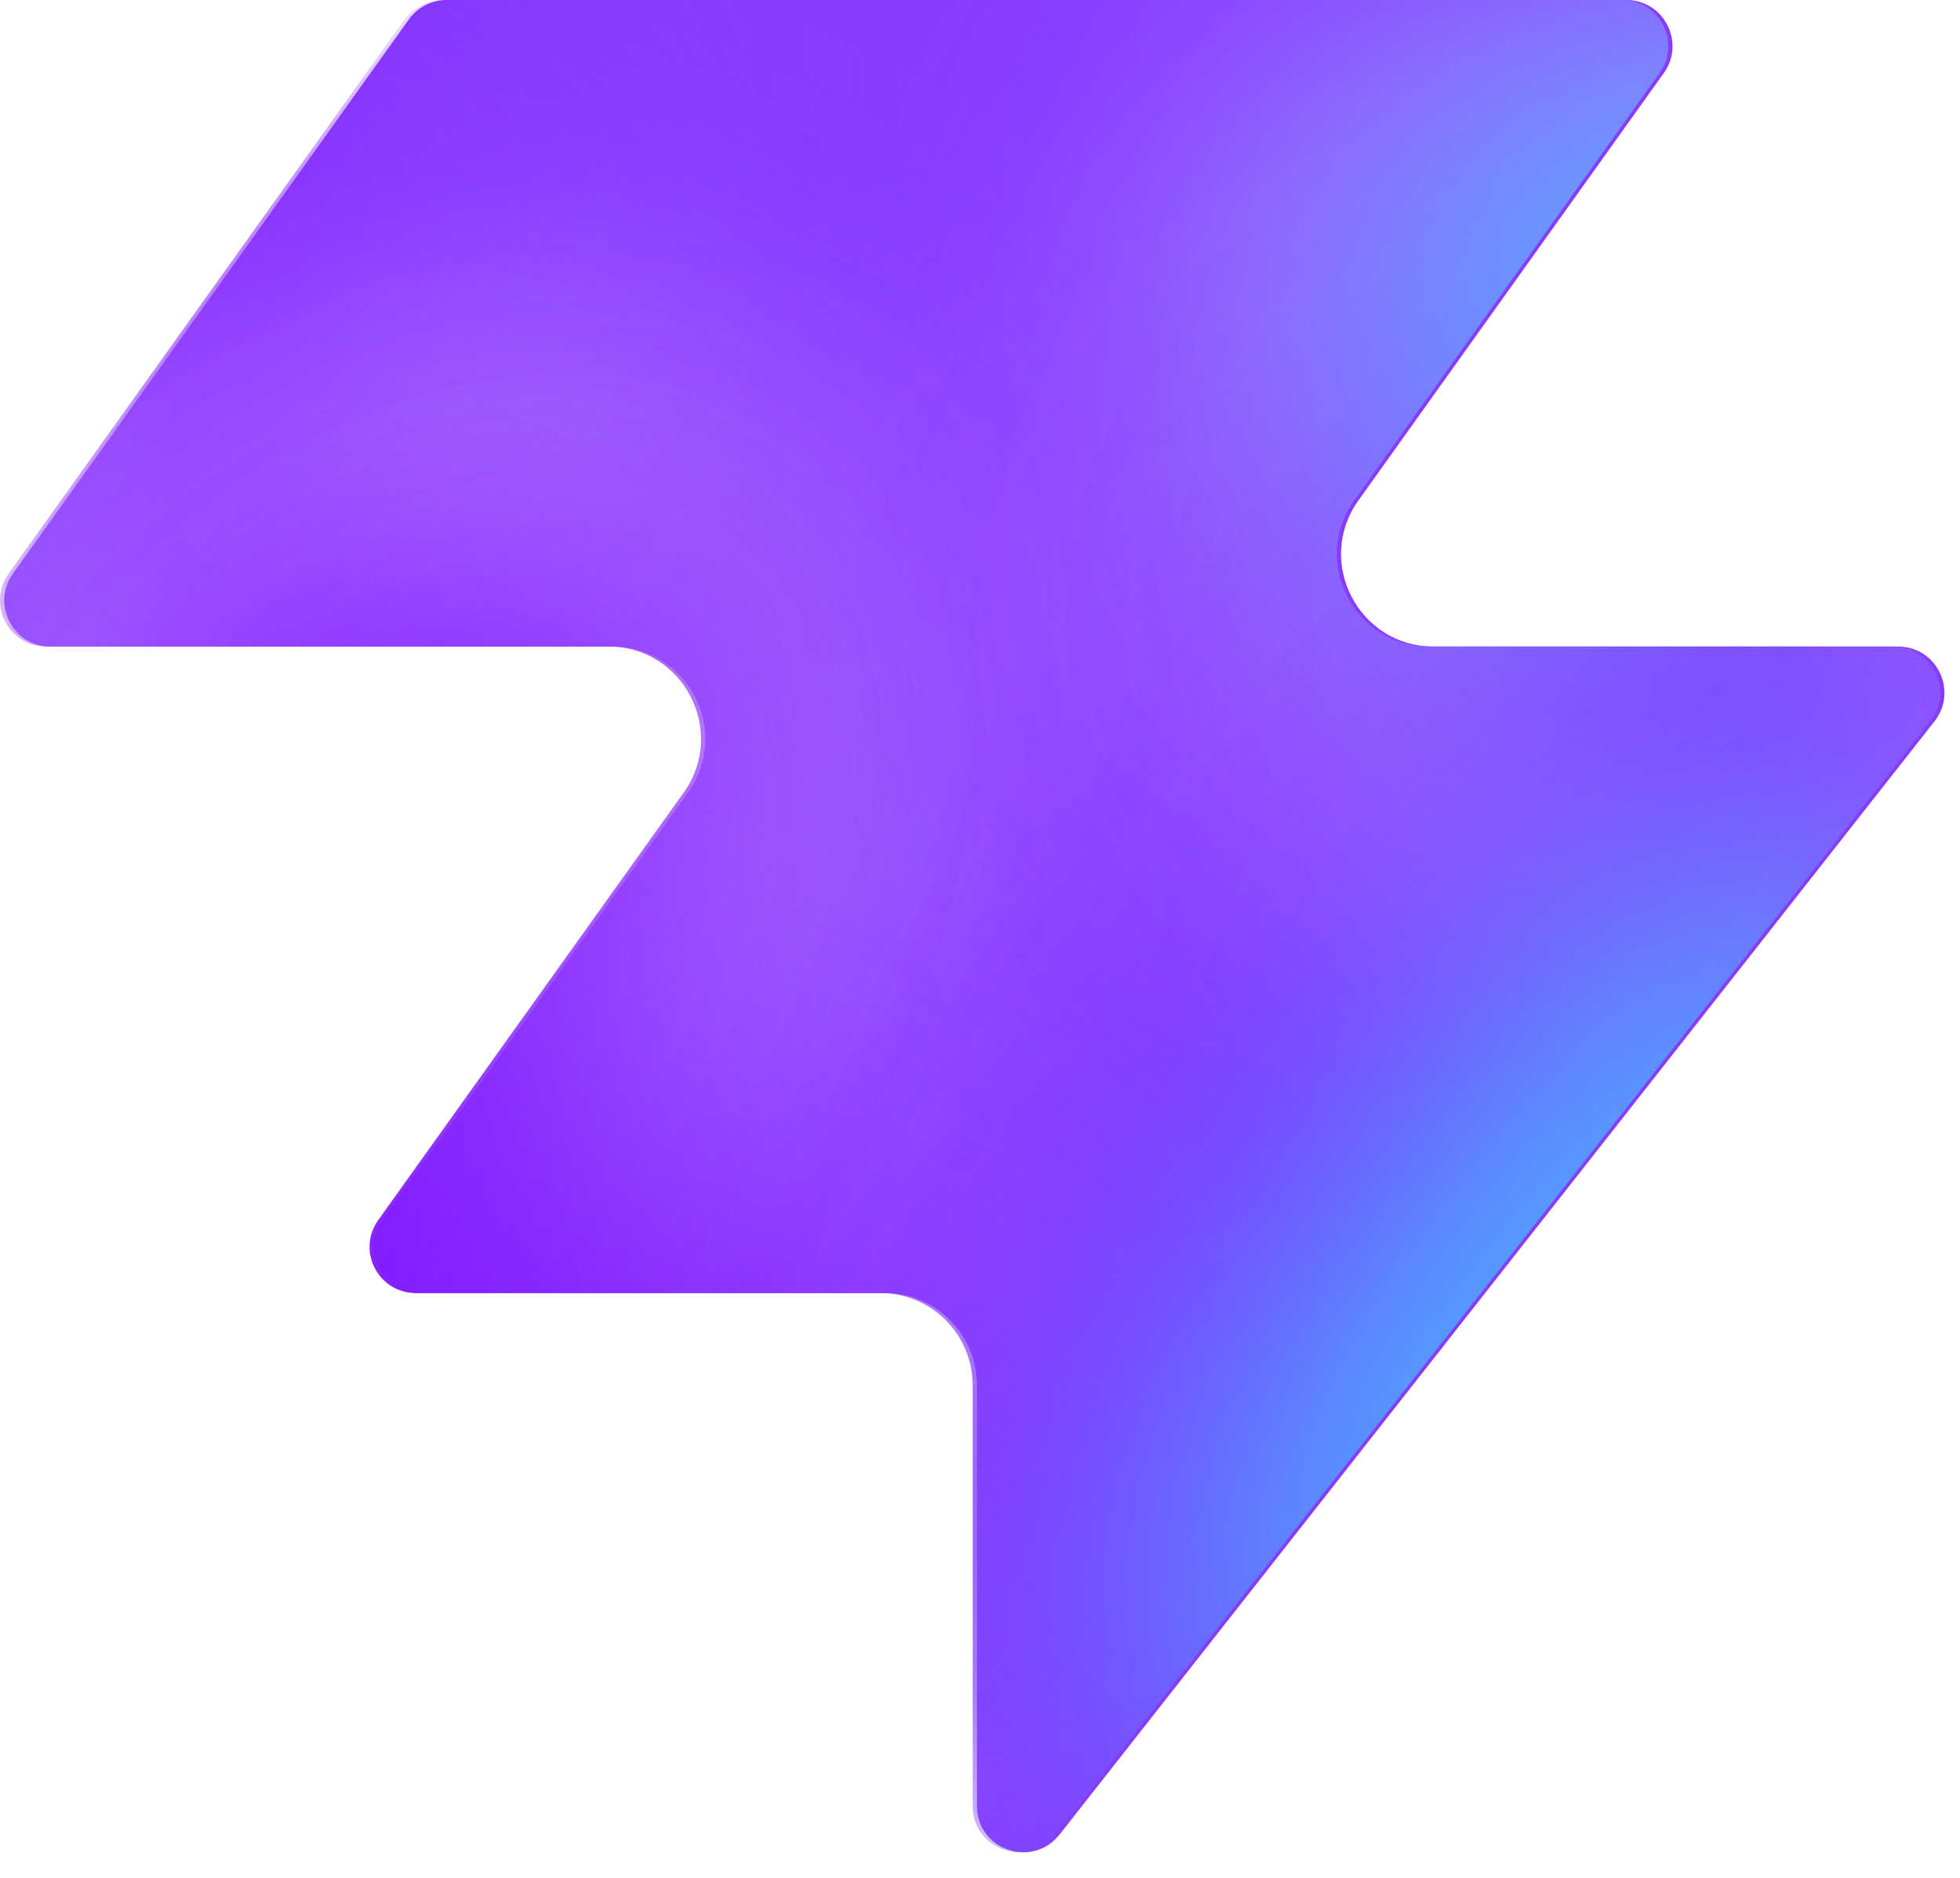
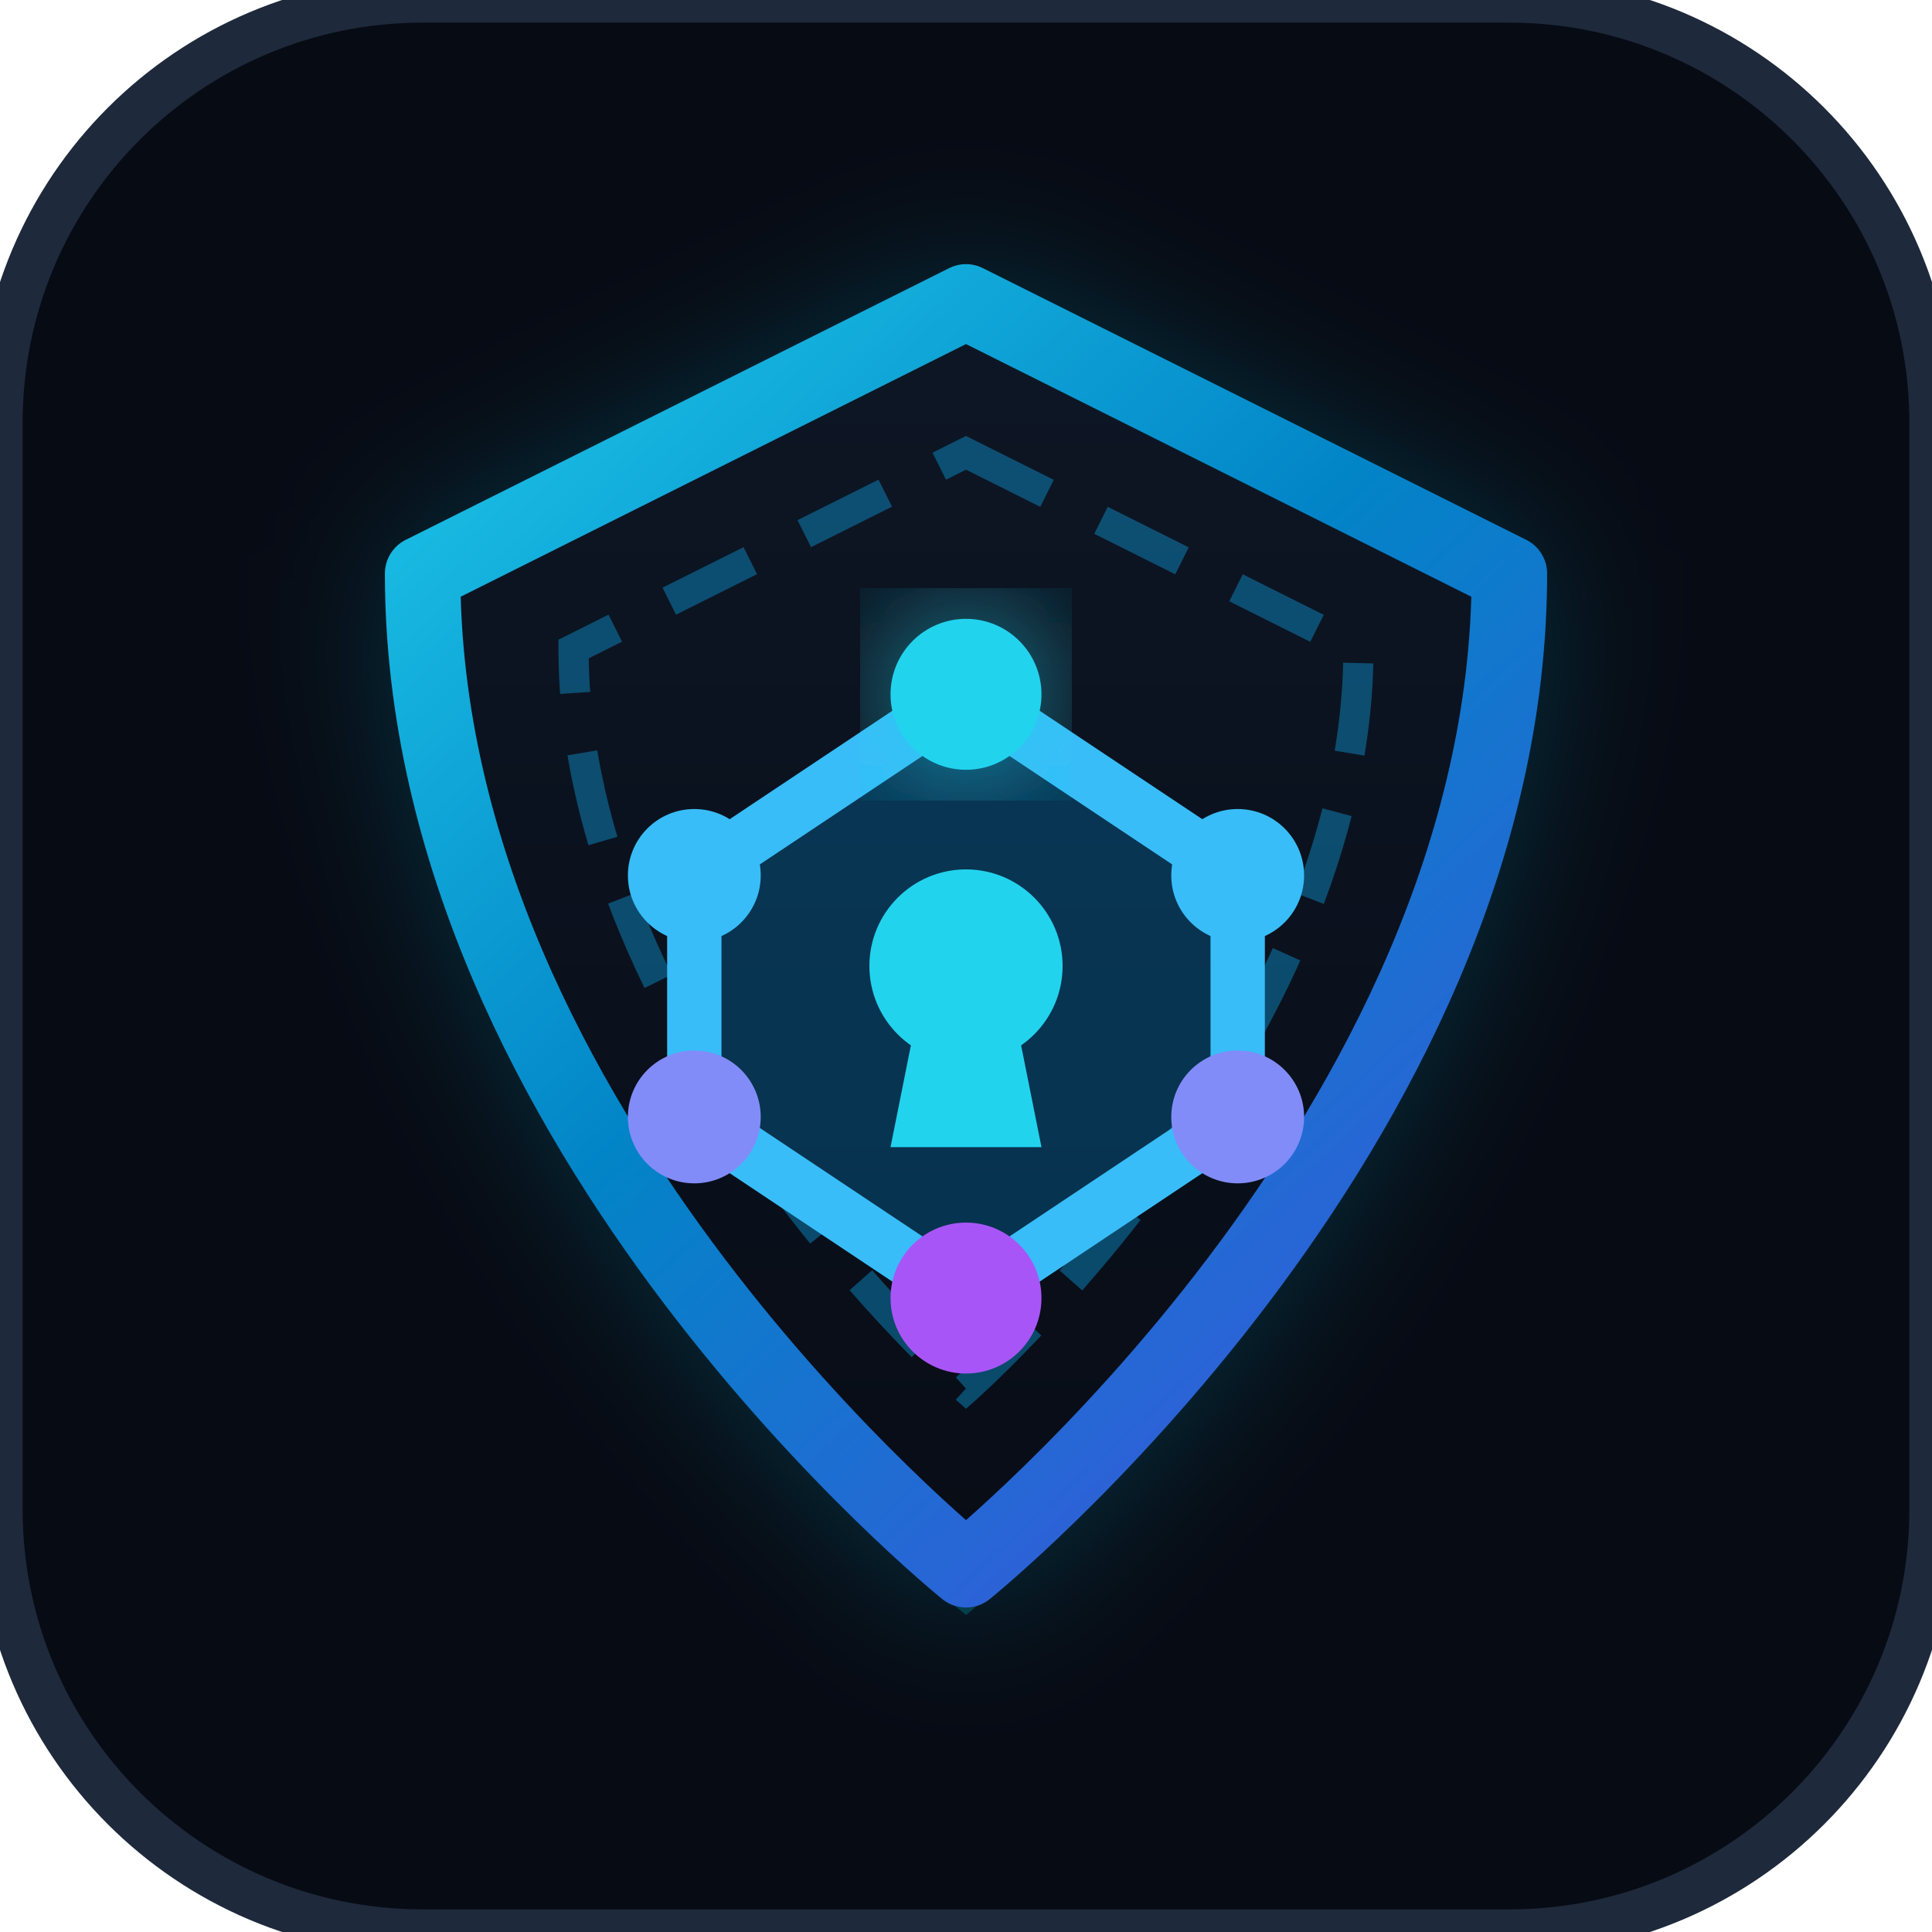
- <svg xmlns="http://www.w3.org/2000/svg" width="48" height="46" fill="none" viewBox="0 0 48 46">
-   <path fill="#863bff" d="M25.946 44.938c-.664.845-2.021.375-2.021-.698V33.937a2.26 2.26 0 0 0-2.262-2.262H10.287c-.92 0-1.456-1.04-.92-1.788l7.48-10.471c1.07-1.497 0-3.578-1.842-3.578H1.237c-.92 0-1.456-1.04-.92-1.788L10.013.474c.214-.297.556-.474.92-.474h28.894c.92 0 1.456 1.04.92 1.788l-7.48 10.471c-1.07 1.498 0 3.579 1.842 3.579h11.377c.943 0 1.473 1.088.89 1.83L25.947 44.94z" style="fill:#863bff;fill:color(display-p3 .525 .23 1);fill-opacity:1" />
-   <mask id="a" width="48" height="46" x="0" y="0" maskUnits="userSpaceOnUse" style="mask-type:alpha">
-     <path fill="#000" d="M25.842 44.938c-.664.844-2.021.375-2.021-.698V33.937a2.26 2.26 0 0 0-2.262-2.262H10.183c-.92 0-1.456-1.04-.92-1.788l7.48-10.471c1.07-1.498 0-3.579-1.842-3.579H1.133c-.92 0-1.456-1.04-.92-1.787L9.91.473c.214-.297.556-.474.92-.474h28.894c.92 0 1.456 1.04.92 1.788l-7.48 10.471c-1.07 1.498 0 3.578 1.842 3.578h11.377c.943 0 1.473 1.088.89 1.832L25.843 44.94z" style="fill:#000;fill-opacity:1" />
-   </mask>
-   <g mask="url(#a)">
-     <g filter="url(#b)">
-       <ellipse cx="5.508" cy="14.704" fill="#ede6ff" rx="5.508" ry="14.704" style="fill:#ede6ff;fill:color(display-p3 .927 .903 1);fill-opacity:1" transform="matrix(.00324 1 1 -.00324 -4.47 31.516)" />
-     </g>
-     <g filter="url(#c)">
-       <ellipse cx="10.399" cy="29.851" fill="#ede6ff" rx="10.399" ry="29.851" style="fill:#ede6ff;fill:color(display-p3 .927 .903 1);fill-opacity:1" transform="matrix(.00324 1 1 -.00324 -39.328 7.883)" />
-     </g>
-     <g filter="url(#d)">
-       <ellipse cx="5.508" cy="30.487" fill="#7e14ff" rx="5.508" ry="30.487" style="fill:#7e14ff;fill:color(display-p3 .492 .077 1);fill-opacity:1" transform="rotate(89.814 -25.913 -14.639)scale(1 -1)" />
-     </g>
-     <g filter="url(#e)">
-       <ellipse cx="5.508" cy="30.599" fill="#7e14ff" rx="5.508" ry="30.599" style="fill:#7e14ff;fill:color(display-p3 .492 .077 1);fill-opacity:1" transform="rotate(89.814 -32.644 -3.334)scale(1 -1)" />
-     </g>
-     <g filter="url(#f)">
-       <ellipse cx="5.508" cy="30.599" fill="#7e14ff" rx="5.508" ry="30.599" style="fill:#7e14ff;fill:color(display-p3 .492 .077 1);fill-opacity:1" transform="matrix(.00324 1 1 -.00324 -34.34 30.47)" />
-     </g>
-     <g filter="url(#g)">
-       <ellipse cx="14.072" cy="22.078" fill="#ede6ff" rx="14.072" ry="22.078" style="fill:#ede6ff;fill:color(display-p3 .927 .903 1);fill-opacity:1" transform="rotate(93.35 24.506 48.493)scale(-1 1)" />
-     </g>
-     <g filter="url(#h)">
-       <ellipse cx="3.47" cy="21.501" fill="#7e14ff" rx="3.47" ry="21.501" style="fill:#7e14ff;fill:color(display-p3 .492 .077 1);fill-opacity:1" transform="rotate(89.009 28.708 47.59)scale(-1 1)" />
-     </g>
-     <g filter="url(#i)">
-       <ellipse cx="3.47" cy="21.501" fill="#7e14ff" rx="3.47" ry="21.501" style="fill:#7e14ff;fill:color(display-p3 .492 .077 1);fill-opacity:1" transform="rotate(89.009 28.708 47.59)scale(-1 1)" />
-     </g>
-     <g filter="url(#j)">
-       <ellipse cx=".387" cy="8.972" fill="#7e14ff" rx="4.407" ry="29.108" style="fill:#7e14ff;fill:color(display-p3 .492 .077 1);fill-opacity:1" transform="rotate(39.51 .387 8.972)" />
-     </g>
-     <g filter="url(#k)">
-       <ellipse cx="47.523" cy="-6.092" fill="#7e14ff" rx="4.407" ry="29.108" style="fill:#7e14ff;fill:color(display-p3 .492 .077 1);fill-opacity:1" transform="rotate(37.892 47.523 -6.092)" />
-     </g>
-     <g filter="url(#l)">
-       <ellipse cx="41.412" cy="6.333" fill="#47bfff" rx="5.971" ry="9.665" style="fill:#47bfff;fill:color(display-p3 .28 .748 1);fill-opacity:1" transform="rotate(37.892 41.412 6.333)" />
-     </g>
-     <g filter="url(#m)">
-       <ellipse cx="-1.879" cy="38.332" fill="#7e14ff" rx="4.407" ry="29.108" style="fill:#7e14ff;fill:color(display-p3 .492 .077 1);fill-opacity:1" transform="rotate(37.892 -1.88 38.332)" />
-     </g>
-     <g filter="url(#n)">
-       <ellipse cx="-1.879" cy="38.332" fill="#7e14ff" rx="4.407" ry="29.108" style="fill:#7e14ff;fill:color(display-p3 .492 .077 1);fill-opacity:1" transform="rotate(37.892 -1.88 38.332)" />
-     </g>
-     <g filter="url(#o)">
-       <ellipse cx="35.651" cy="29.907" fill="#7e14ff" rx="4.407" ry="29.108" style="fill:#7e14ff;fill:color(display-p3 .492 .077 1);fill-opacity:1" transform="rotate(37.892 35.651 29.907)" />
-     </g>
-     <g filter="url(#p)">
-       <ellipse cx="38.418" cy="32.4" fill="#47bfff" rx="5.971" ry="15.297" style="fill:#47bfff;fill:color(display-p3 .28 .748 1);fill-opacity:1" transform="rotate(37.892 38.418 32.4)" />
-     </g>
-   </g>
+ <svg xmlns="http://www.w3.org/2000/svg" viewBox="0 0 64 64" fill="none">
  <defs>
-     <filter id="b" width="60.045" height="41.654" x="-19.77" y="16.149" color-interpolation-filters="sRGB" filterUnits="userSpaceOnUse">
-       <feFlood flood-opacity="0" result="BackgroundImageFix" />
-       <feBlend in="SourceGraphic" in2="BackgroundImageFix" result="shape" />
-       <feGaussianBlur result="effect1_foregroundBlur_2002_17158" stdDeviation="7.659" />
-     </filter>
-     <filter id="c" width="90.34" height="51.437" x="-54.613" y="-7.533" color-interpolation-filters="sRGB" filterUnits="userSpaceOnUse">
-       <feFlood flood-opacity="0" result="BackgroundImageFix" />
-       <feBlend in="SourceGraphic" in2="BackgroundImageFix" result="shape" />
-       <feGaussianBlur result="effect1_foregroundBlur_2002_17158" stdDeviation="7.659" />
-     </filter>
-     <filter id="d" width="79.355" height="29.4" x="-49.64" y="2.03" color-interpolation-filters="sRGB" filterUnits="userSpaceOnUse">
-       <feFlood flood-opacity="0" result="BackgroundImageFix" />
-       <feBlend in="SourceGraphic" in2="BackgroundImageFix" result="shape" />
-       <feGaussianBlur result="effect1_foregroundBlur_2002_17158" stdDeviation="4.596" />
-     </filter>
-     <filter id="e" width="79.579" height="29.4" x="-45.045" y="20.029" color-interpolation-filters="sRGB" filterUnits="userSpaceOnUse">
-       <feFlood flood-opacity="0" result="BackgroundImageFix" />
-       <feBlend in="SourceGraphic" in2="BackgroundImageFix" result="shape" />
-       <feGaussianBlur result="effect1_foregroundBlur_2002_17158" stdDeviation="4.596" />
-     </filter>
-     <filter id="f" width="79.579" height="29.4" x="-43.513" y="21.178" color-interpolation-filters="sRGB" filterUnits="userSpaceOnUse">
-       <feFlood flood-opacity="0" result="BackgroundImageFix" />
-       <feBlend in="SourceGraphic" in2="BackgroundImageFix" result="shape" />
-       <feGaussianBlur result="effect1_foregroundBlur_2002_17158" stdDeviation="4.596" />
-     </filter>
-     <filter id="g" width="74.749" height="58.852" x="15.756" y="-17.901" color-interpolation-filters="sRGB" filterUnits="userSpaceOnUse">
-       <feFlood flood-opacity="0" result="BackgroundImageFix" />
-       <feBlend in="SourceGraphic" in2="BackgroundImageFix" result="shape" />
-       <feGaussianBlur result="effect1_foregroundBlur_2002_17158" stdDeviation="7.659" />
-     </filter>
-     <filter id="h" width="61.377" height="25.362" x="23.548" y="2.284" color-interpolation-filters="sRGB" filterUnits="userSpaceOnUse">
-       <feFlood flood-opacity="0" result="BackgroundImageFix" />
-       <feBlend in="SourceGraphic" in2="BackgroundImageFix" result="shape" />
-       <feGaussianBlur result="effect1_foregroundBlur_2002_17158" stdDeviation="4.596" />
-     </filter>
-     <filter id="i" width="61.377" height="25.362" x="23.548" y="2.284" color-interpolation-filters="sRGB" filterUnits="userSpaceOnUse">
-       <feFlood flood-opacity="0" result="BackgroundImageFix" />
-       <feBlend in="SourceGraphic" in2="BackgroundImageFix" result="shape" />
-       <feGaussianBlur result="effect1_foregroundBlur_2002_17158" stdDeviation="4.596" />
-     </filter>
-     <filter id="j" width="56.045" height="63.649" x="-27.636" y="-22.853" color-interpolation-filters="sRGB" filterUnits="userSpaceOnUse">
-       <feFlood flood-opacity="0" result="BackgroundImageFix" />
-       <feBlend in="SourceGraphic" in2="BackgroundImageFix" result="shape" />
-       <feGaussianBlur result="effect1_foregroundBlur_2002_17158" stdDeviation="4.596" />
-     </filter>
-     <filter id="k" width="54.814" height="64.646" x="20.116" y="-38.415" color-interpolation-filters="sRGB" filterUnits="userSpaceOnUse">
-       <feFlood flood-opacity="0" result="BackgroundImageFix" />
-       <feBlend in="SourceGraphic" in2="BackgroundImageFix" result="shape" />
-       <feGaussianBlur result="effect1_foregroundBlur_2002_17158" stdDeviation="4.596" />
-     </filter>
-     <filter id="l" width="33.541" height="35.313" x="24.641" y="-11.323" color-interpolation-filters="sRGB" filterUnits="userSpaceOnUse">
-       <feFlood flood-opacity="0" result="BackgroundImageFix" />
-       <feBlend in="SourceGraphic" in2="BackgroundImageFix" result="shape" />
-       <feGaussianBlur result="effect1_foregroundBlur_2002_17158" stdDeviation="4.596" />
-     </filter>
-     <filter id="m" width="54.814" height="64.646" x="-29.286" y="6.009" color-interpolation-filters="sRGB" filterUnits="userSpaceOnUse">
-       <feFlood flood-opacity="0" result="BackgroundImageFix" />
-       <feBlend in="SourceGraphic" in2="BackgroundImageFix" result="shape" />
-       <feGaussianBlur result="effect1_foregroundBlur_2002_17158" stdDeviation="4.596" />
-     </filter>
-     <filter id="n" width="54.814" height="64.646" x="-29.286" y="6.009" color-interpolation-filters="sRGB" filterUnits="userSpaceOnUse">
-       <feFlood flood-opacity="0" result="BackgroundImageFix" />
-       <feBlend in="SourceGraphic" in2="BackgroundImageFix" result="shape" />
-       <feGaussianBlur result="effect1_foregroundBlur_2002_17158" stdDeviation="4.596" />
-     </filter>
-     <filter id="o" width="54.814" height="64.646" x="8.244" y="-2.416" color-interpolation-filters="sRGB" filterUnits="userSpaceOnUse">
-       <feFlood flood-opacity="0" result="BackgroundImageFix" />
-       <feBlend in="SourceGraphic" in2="BackgroundImageFix" result="shape" />
-       <feGaussianBlur result="effect1_foregroundBlur_2002_17158" stdDeviation="4.596" />
-     </filter>
-     <filter id="p" width="39.409" height="43.623" x="18.713" y="10.588" color-interpolation-filters="sRGB" filterUnits="userSpaceOnUse">
-       <feFlood flood-opacity="0" result="BackgroundImageFix" />
-       <feBlend in="SourceGraphic" in2="BackgroundImageFix" result="shape" />
-       <feGaussianBlur result="effect1_foregroundBlur_2002_17158" stdDeviation="4.596" />
+     <linearGradient id="favShieldGrad" x1="10" y1="8" x2="54" y2="56" gradientUnits="userSpaceOnUse">
+       <stop offset="0%" stop-color="#22d3ee" />
+       <stop offset="45%" stop-color="#0284c7" />
+       <stop offset="100%" stop-color="#4f46e5" />
+     </linearGradient>
+     <linearGradient id="favBgGrad" x1="32" y1="8" x2="32" y2="56" gradientUnits="userSpaceOnUse">
+       <stop offset="0%" stop-color="#0e1726" />
+       <stop offset="100%" stop-color="#070b14" />
+     </linearGradient>
+     <linearGradient id="favCoreGrad" x1="20" y1="20" x2="44" y2="44" gradientUnits="userSpaceOnUse">
+       <stop offset="0%" stop-color="#38bdf8" />
+       <stop offset="100%" stop-color="#06b6d4" />
+     </linearGradient>
+     <filter id="favGlow" x="-20%" y="-20%" width="140%" height="140%">
+       <feGaussianBlur stdDeviation="2.5" result="blur" />
+       <feComposite in="SourceGraphic" in2="blur" operator="over" />
    </filter>
  </defs>
+   <rect width="64" height="64" rx="14" fill="#070b14" />
+   <rect width="64" height="64" rx="14" stroke="#1e293b" stroke-width="1.5" />
+   <path d="M32 9 L51 18.5 C51 38 32 53.5 32 53.5 C32 53.5 13 38 13 18.5 Z" fill="#06b6d4" fill-opacity="0.25" filter="url(#favGlow)" />
+   <path d="M32 10 L50 19 C50 37.5 32 52 32 52 C32 52 14 37.5 14 19 Z" fill="url(#favBgGrad)" stroke="url(#favShieldGrad)" stroke-width="2.5" stroke-linejoin="round" />
+   <path d="M32 15 L45 21.5 C45 34.5 32 46 32 46 C32 46 19 34.5 19 21.5 Z" stroke="#0ea5e9" stroke-width="1" stroke-opacity="0.4" stroke-dasharray="3 2" fill="none" />
+   <path d="M32 23 L23 29 L23 37 L32 43 L41 37 L41 29 Z" stroke="#38bdf8" stroke-width="1.8" fill="#0369a1" fill-opacity="0.4" />
+   <circle cx="32" cy="23" r="2.5" fill="#22d3ee" filter="url(#favGlow)" />
+   <circle cx="23" cy="29" r="2.2" fill="#38bdf8" />
+   <circle cx="41" cy="29" r="2.2" fill="#38bdf8" />
+   <circle cx="23" cy="37" r="2.2" fill="#818cf8" />
+   <circle cx="41" cy="37" r="2.2" fill="#818cf8" />
+   <circle cx="32" cy="43" r="2.5" fill="#a855f7" />
+   <circle cx="32" cy="32" r="3.2" fill="#22d3ee" />
+   <path d="M30.5 33 L33.5 33 L34.5 38 L29.5 38 Z" fill="#22d3ee" />
</svg>
